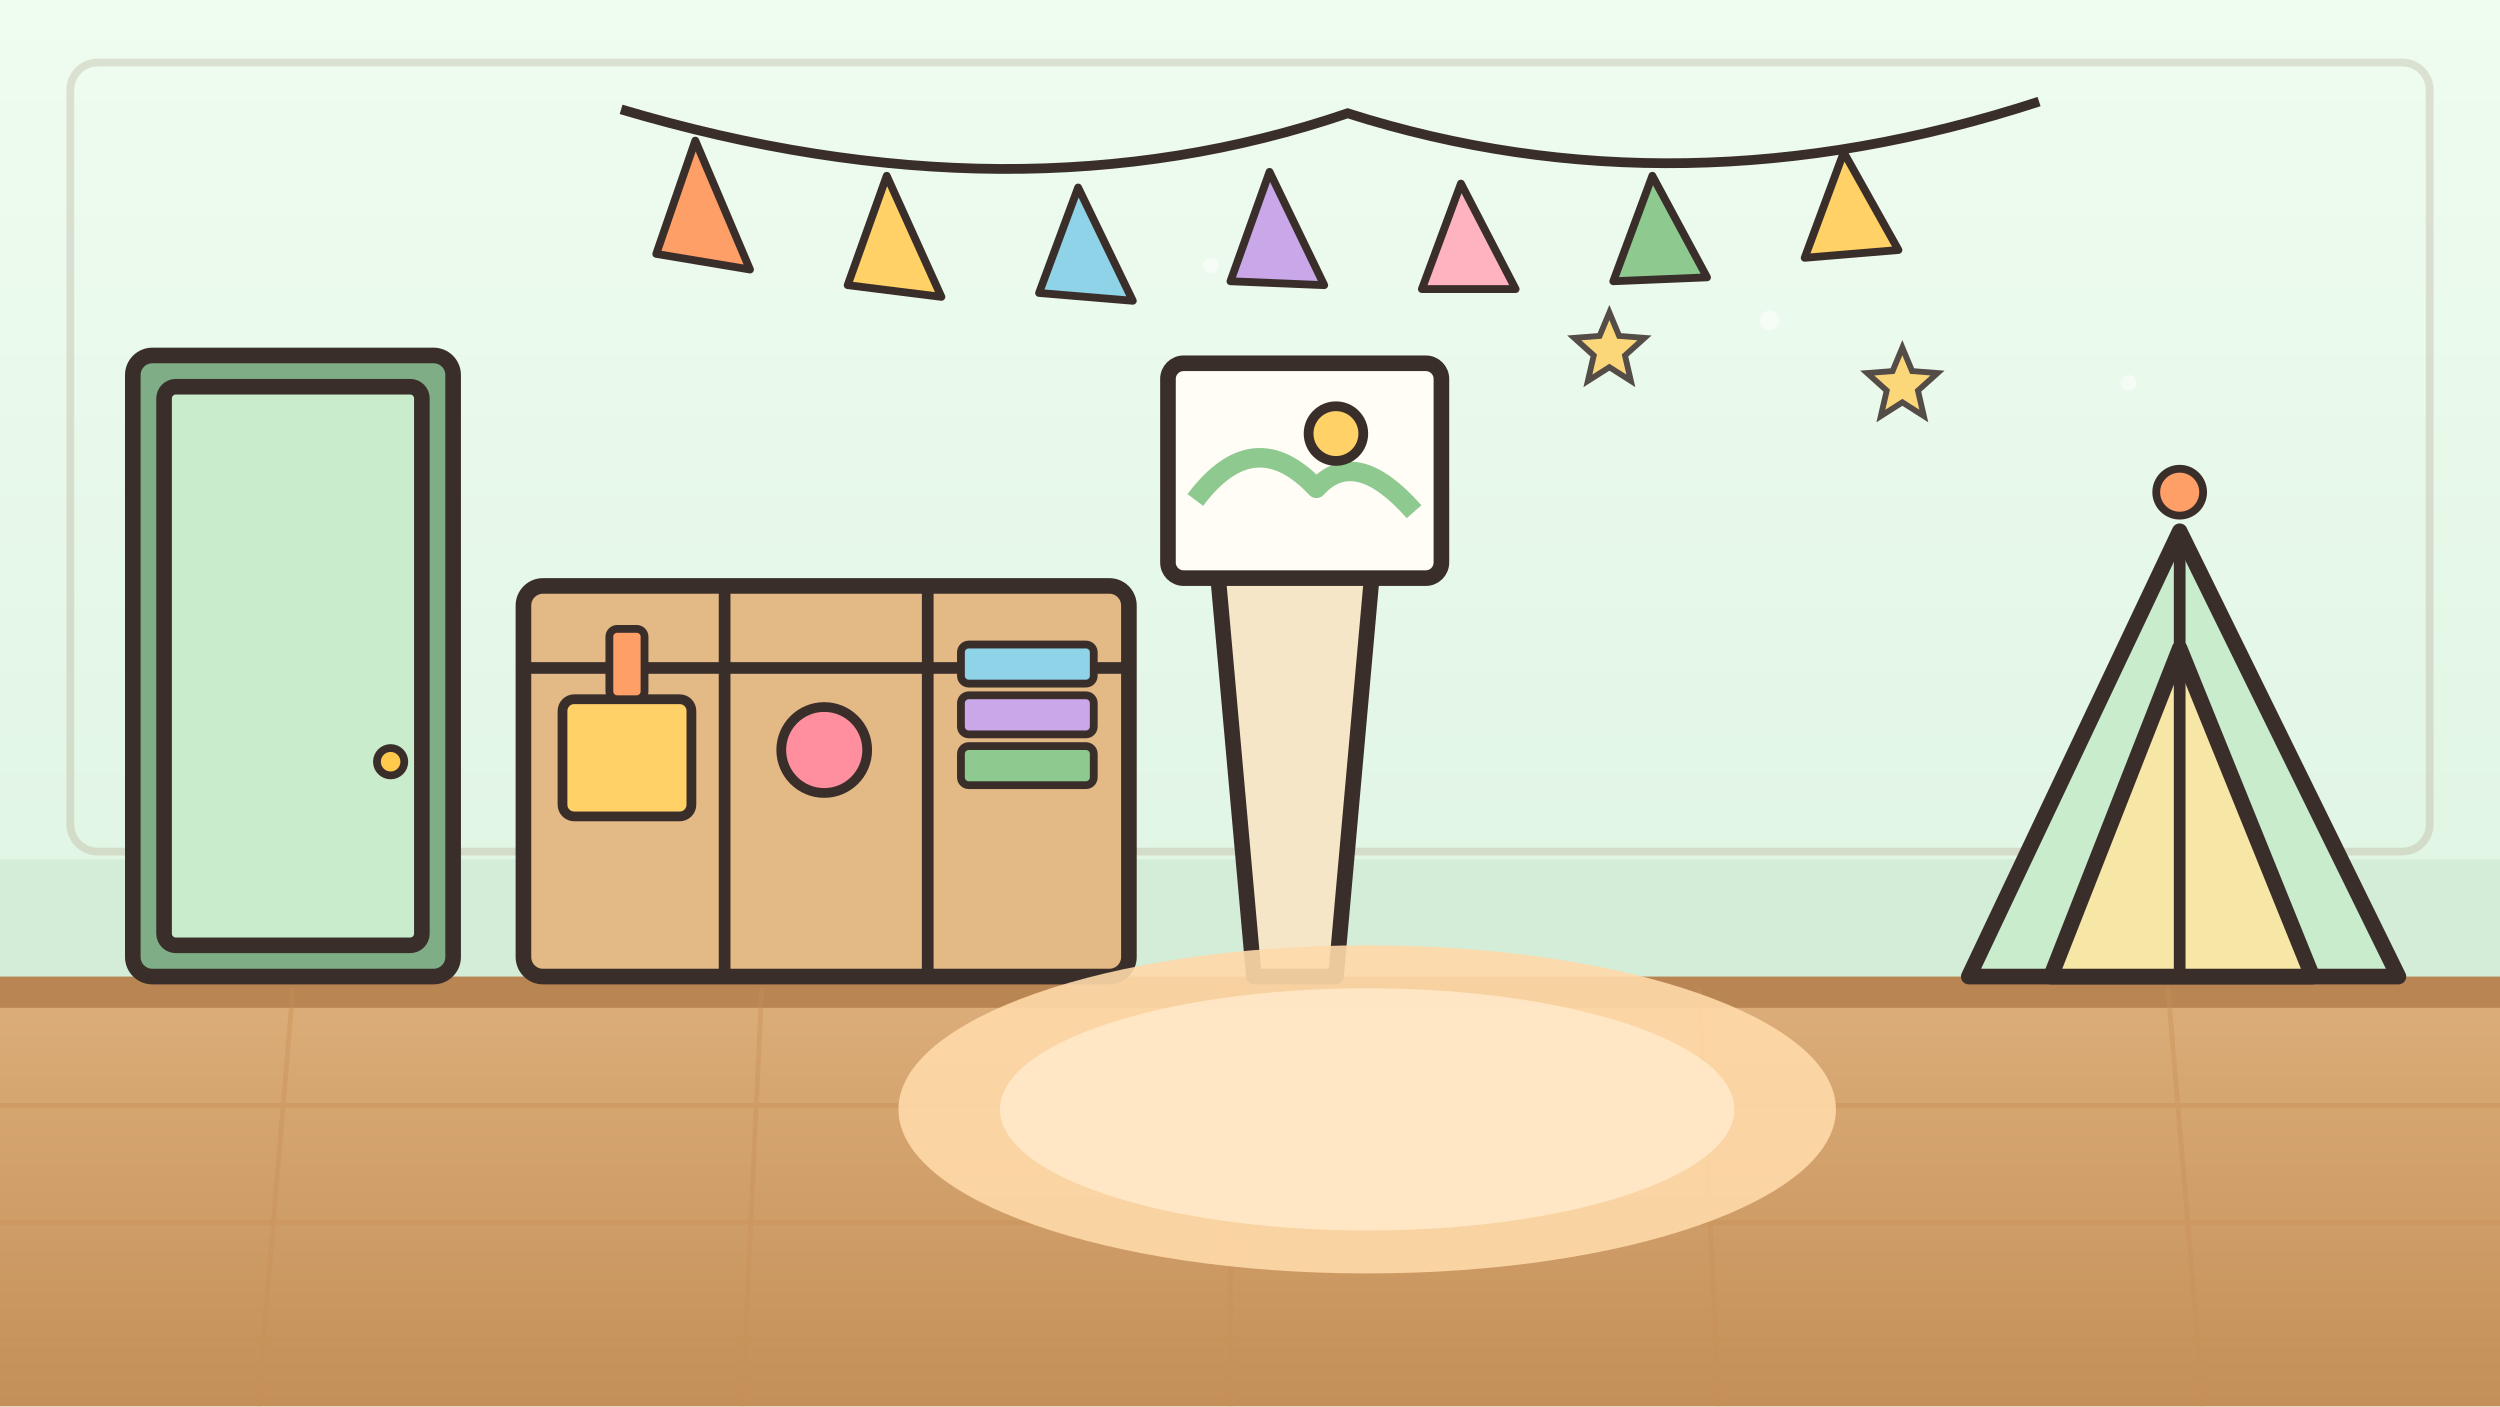
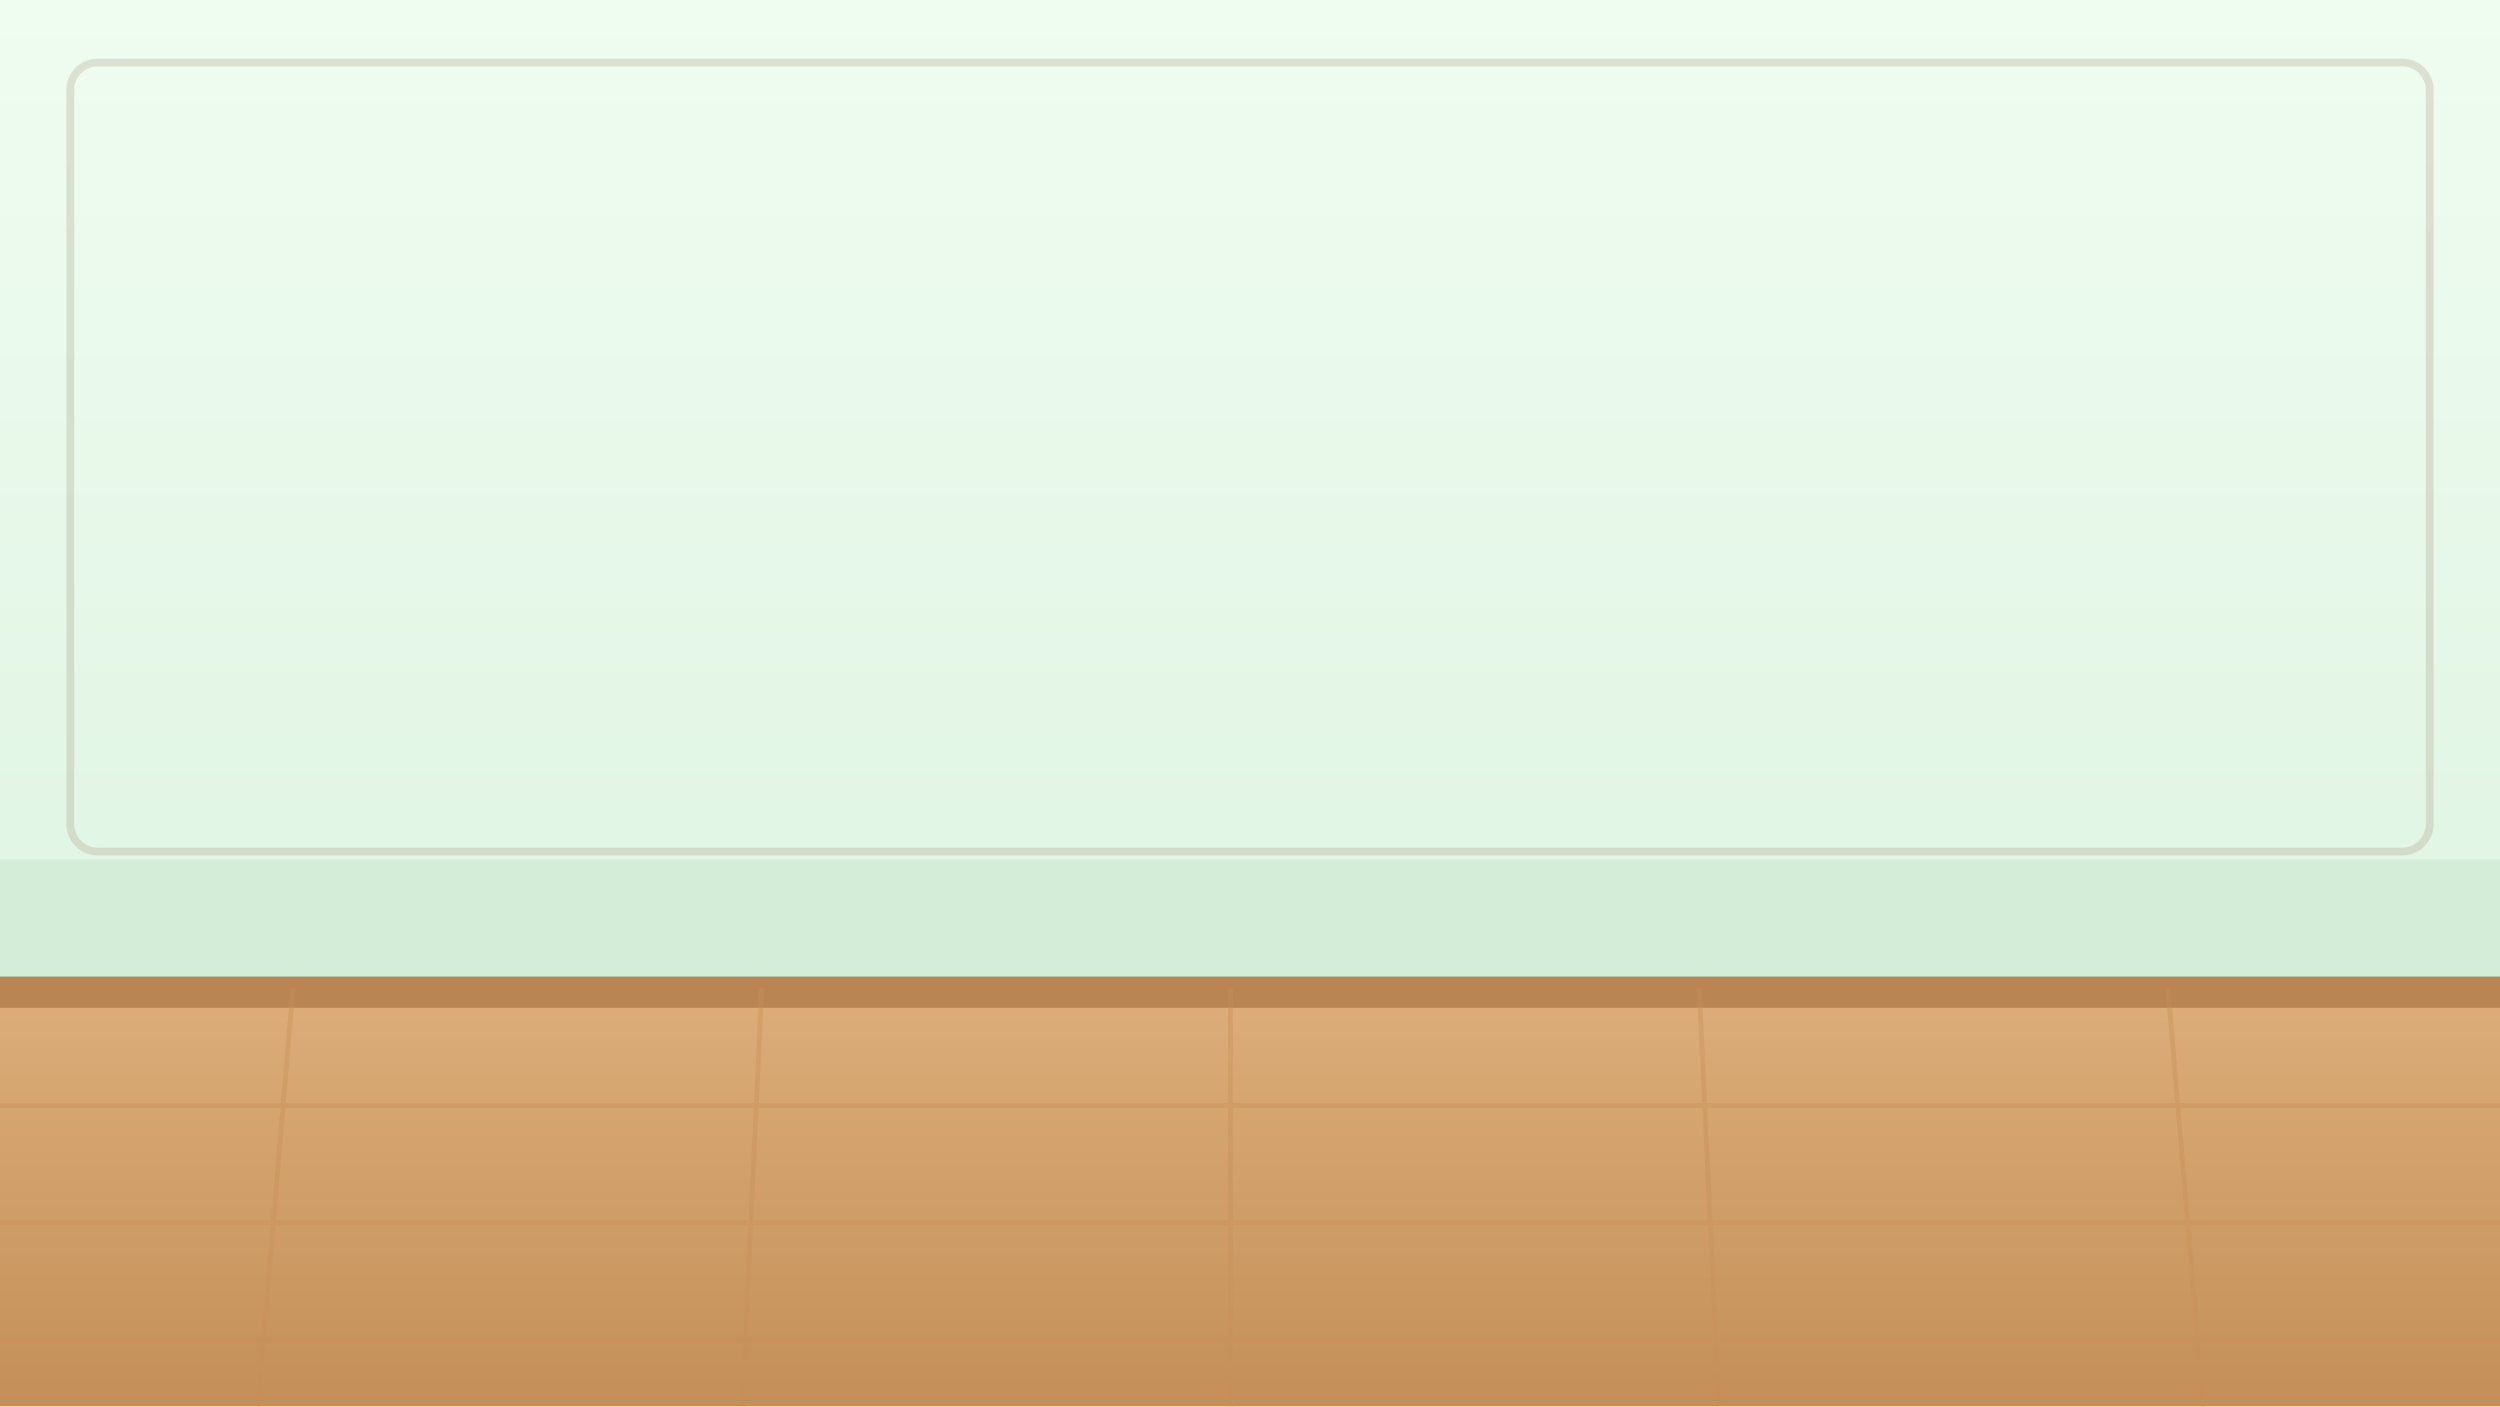
<svg xmlns="http://www.w3.org/2000/svg" viewBox="0 0 1280 720" width="1280" height="720">
  <defs>
    <linearGradient id="wall" x1="0" y1="0" x2="0" y2="1">
      <stop offset="0" stop-color="#effcf0" />
      <stop offset="1" stop-color="#d9f2de" />
    </linearGradient>
    <linearGradient id="floor" x1="0" y1="0" x2="0" y2="1">
      <stop offset="0" stop-color="#dcae79" />
      <stop offset="1" stop-color="#c48f59" />
    </linearGradient>
  </defs>
  <rect width="1280" height="720" fill="url(#wall)" />
  <rect y="440" width="1280" height="66" fill="#d3edd8" />
  <rect y="506" width="1280" height="214" fill="url(#floor)" />
  <rect width="1280" height="16" y="500" fill="#b98553" />
  <g stroke="#c98e58" stroke-width="2.5" opacity="0.4">
    <path d="M0 566 H1280" />
    <path d="M0 626 H1280" />
    <path d="M0 686 H1280" />
    <path d="M150 506 L132 720" />
    <path d="M390 506 L380 720" />
    <path d="M630 506 L630 720" />
    <path d="M870 506 L880 720" />
    <path d="M1110 506 L1128 720" />
  </g>
  <g stroke="#8f7458" stroke-width="4" opacity="0.2" fill="none">
    <rect x="36" y="32" width="1208" height="404" rx="14" />
  </g>
-   <g stroke="#3a2e2a" stroke-width="8" stroke-linejoin="round">
-     <rect x="68" y="182" width="164" height="318" rx="10" fill="#7fae86" />
-     <rect x="84" y="198" width="132" height="286" rx="6" fill="#c9eccd" />
-     <circle cx="200" cy="390" r="7" fill="#ffc94d" stroke-width="4" />
-   </g>
-   <g stroke="#3a2e2a" stroke-width="5" fill="none">
-     <path d="M318 56 Q520 116 690 58 Q860 112 1044 52" />
-   </g>
-   <g stroke="#3a2e2a" stroke-width="4" stroke-linejoin="round">
-     <path d="M356 72 L384 138 L336 130 Z" fill="#ff9f68" />
-     <path d="M454 90 L482 152 L434 146 Z" fill="#ffd166" />
-     <path d="M552 96 L580 154 L532 150 Z" fill="#8fd3e8" />
-     <path d="M650 88 L678 146 L630 144 Z" fill="#c9a7e8" />
-     <path d="M748 94 L776 148 L728 148 Z" fill="#ffb3c1" />
-     <path d="M846 90 L874 142 L826 144 Z" fill="#8ec98f" />
-     <path d="M944 78 L972 128 L924 132 Z" fill="#ffd166" />
-   </g>
-   <g stroke="#3a2e2a" stroke-width="8" stroke-linejoin="round">
-     <rect x="268" y="300" width="310" height="200" rx="10" fill="#e3b985" />
-     <path d="M268 342 H578 M371 300 V500 M475 300 V500" stroke-width="6" />
-     <rect x="288" y="358" width="66" height="60" rx="6" fill="#ffd166" stroke-width="5" />
-     <rect x="312" y="322" width="18" height="36" rx="4" fill="#ff9f68" stroke-width="4" />
-     <circle cx="422" cy="384" r="22" fill="#ff8f9f" stroke-width="5" />
-     <rect x="492" y="330" width="68" height="20" rx="4" fill="#8fd3e8" stroke-width="4" />
-     <rect x="492" y="356" width="68" height="20" rx="4" fill="#c9a7e8" stroke-width="4" />
-     <rect x="492" y="382" width="68" height="20" rx="4" fill="#8ec98f" stroke-width="4" />
-   </g>
-   <g stroke="#3a2e2a" stroke-width="8" stroke-linejoin="round">
-     <path d="M642 500 L616 210 H710 L684 500 Z" fill="#f6e6c8" />
-     <rect x="598" y="186" width="140" height="110" rx="8" fill="#fffdf6" />
-     <path d="M612 256 Q642 216 674 250 Q694 228 724 262" fill="none" stroke="#8ec98f" stroke-width="10" />
-     <circle cx="684" cy="222" r="14" fill="#ffd166" stroke-width="5" />
-     <path d="M642 296 H710" stroke-width="6" />
-   </g>
-   <g stroke="#3a2e2a" stroke-width="8" stroke-linejoin="round">
-     <path d="M1008 500 L1116 272 L1228 500 Z" fill="#c9eccd" />
-     <path d="M1050 500 L1116 332 L1184 500 Z" fill="#f7e7a6" />
-     <path d="M1116 272 V500" stroke-width="6" />
-     <circle cx="1116" cy="252" r="12" fill="#ff9f68" stroke-width="4" />
-   </g>
-   <ellipse cx="700" cy="568" rx="240" ry="84" fill="#ffd9a8" opacity="0.9" />
-   <ellipse cx="700" cy="568" rx="188" ry="62" fill="#ffe9c9" opacity="0.9" />
-   <g fill="#ffffff" opacity="0.5">
-     <circle cx="620" cy="136" r="4" />
-     <circle cx="906" cy="164" r="5" />
-     <circle cx="1090" cy="196" r="4" />
-   </g>
-   <g fill="#ffd166" stroke="#3a2e2a" stroke-width="3" opacity="0.85">
-     <path d="M824 160 L829 172 L842 173 L832 182 L835 195 L824 188 L813 195 L816 182 L806 173 L819 172 Z" />
-     <path d="M974 178 L979 190 L992 191 L982 200 L985 213 L974 206 L963 213 L966 200 L956 191 L969 190 Z" />
-   </g>
</svg>
